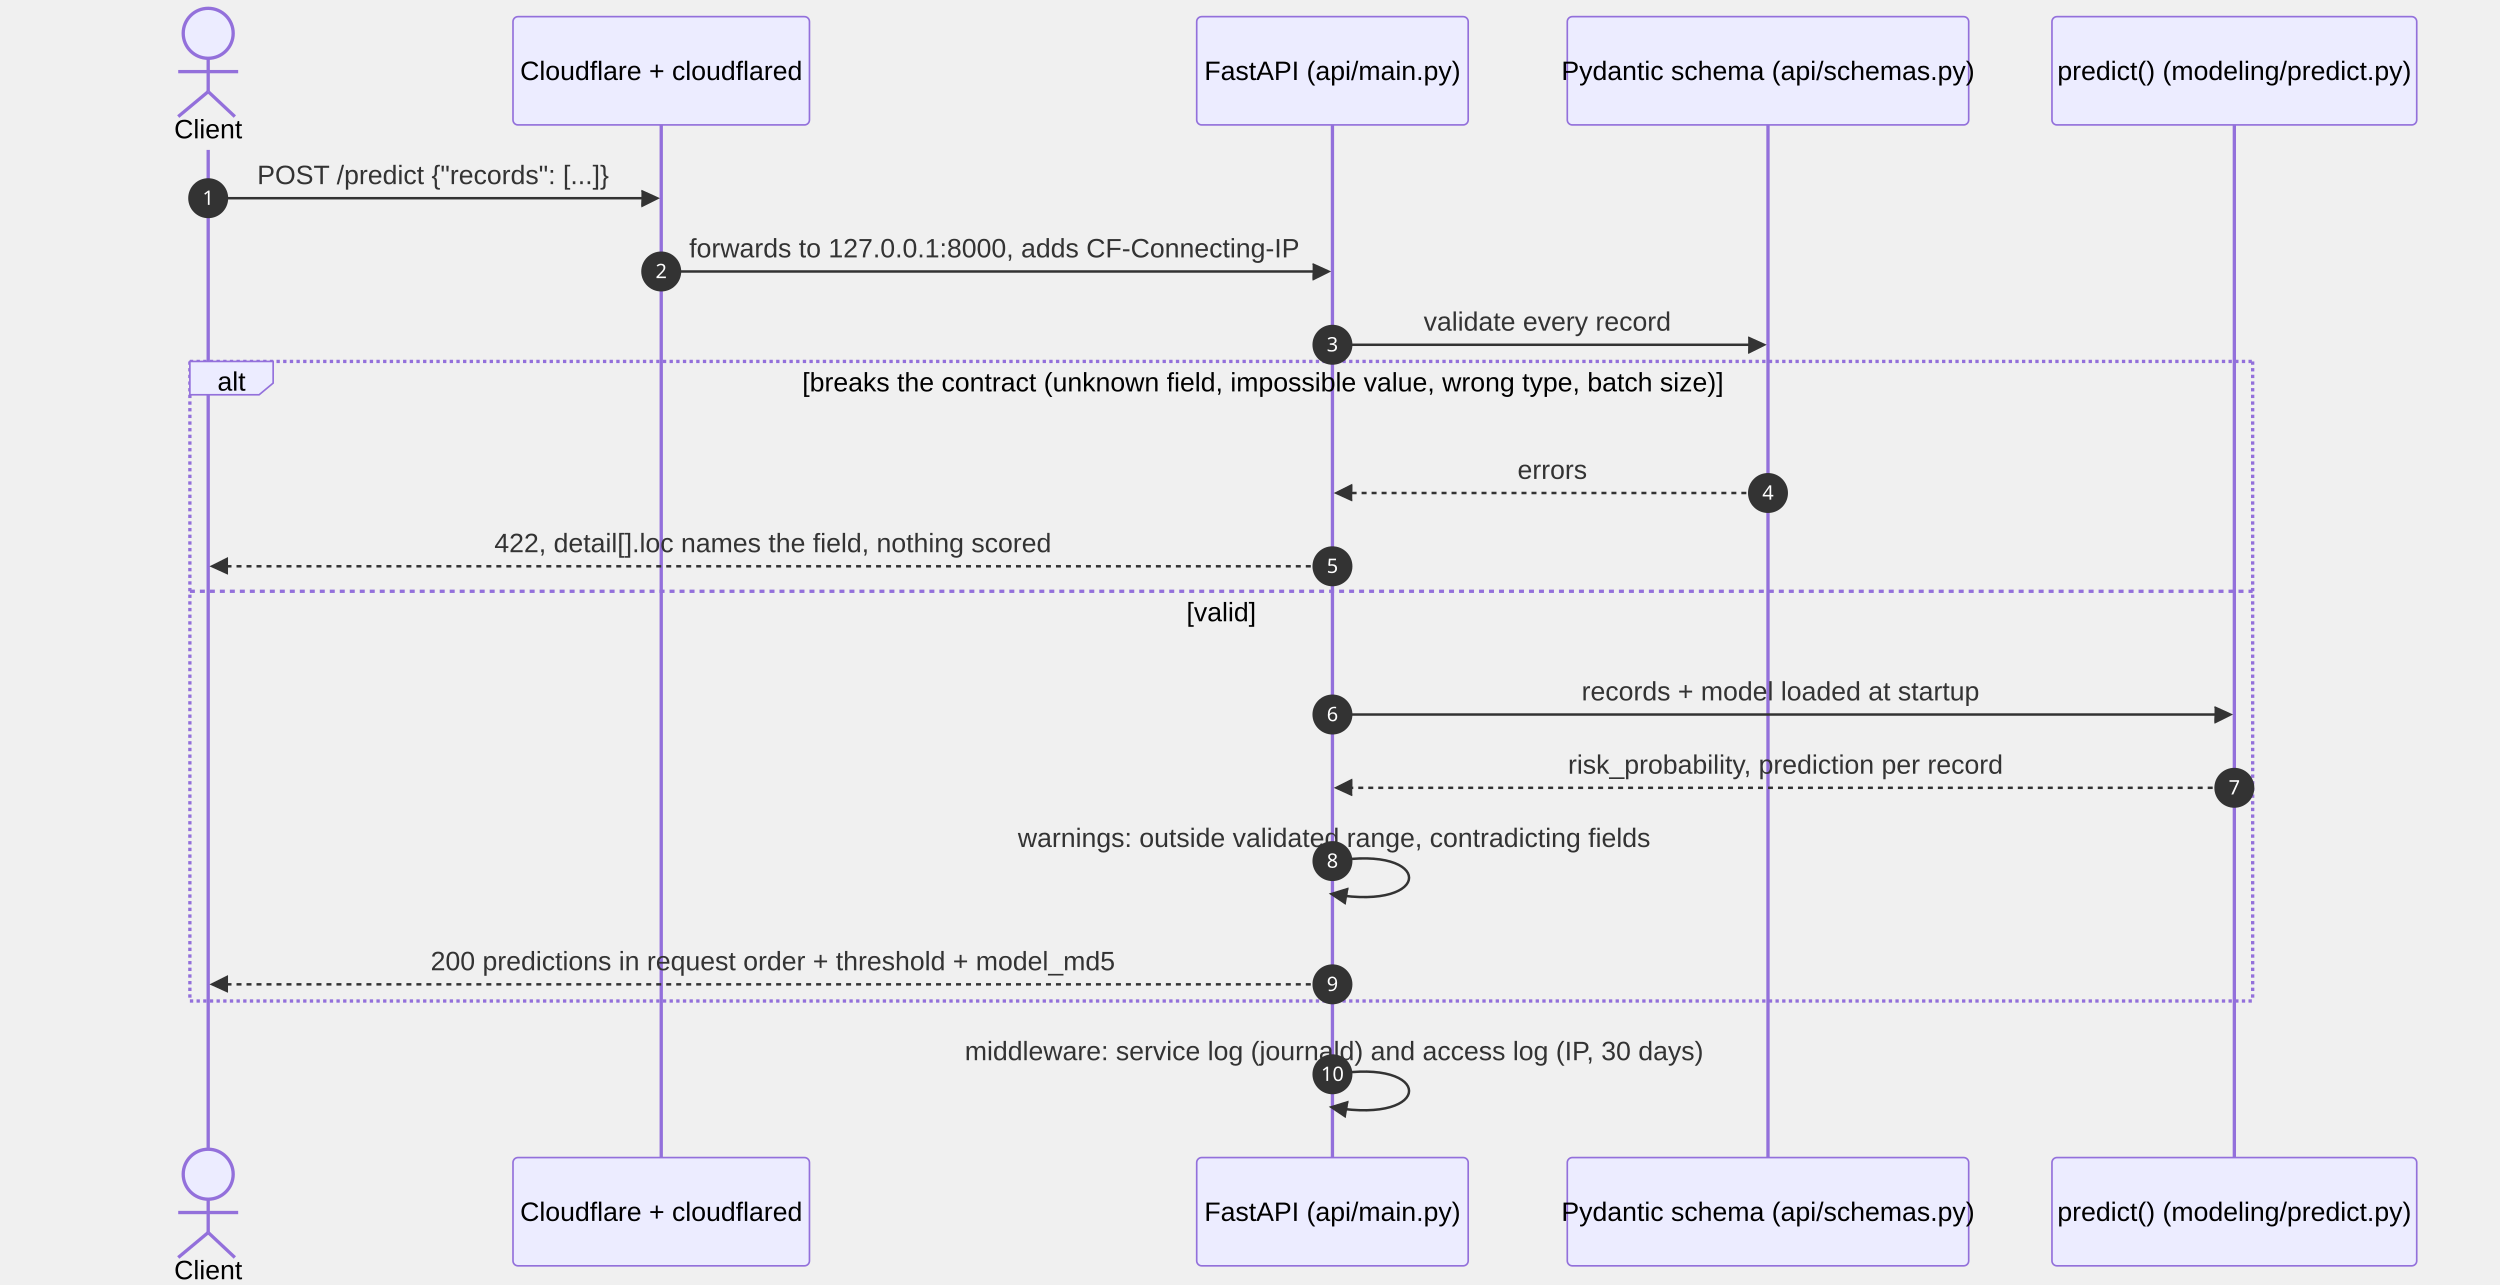
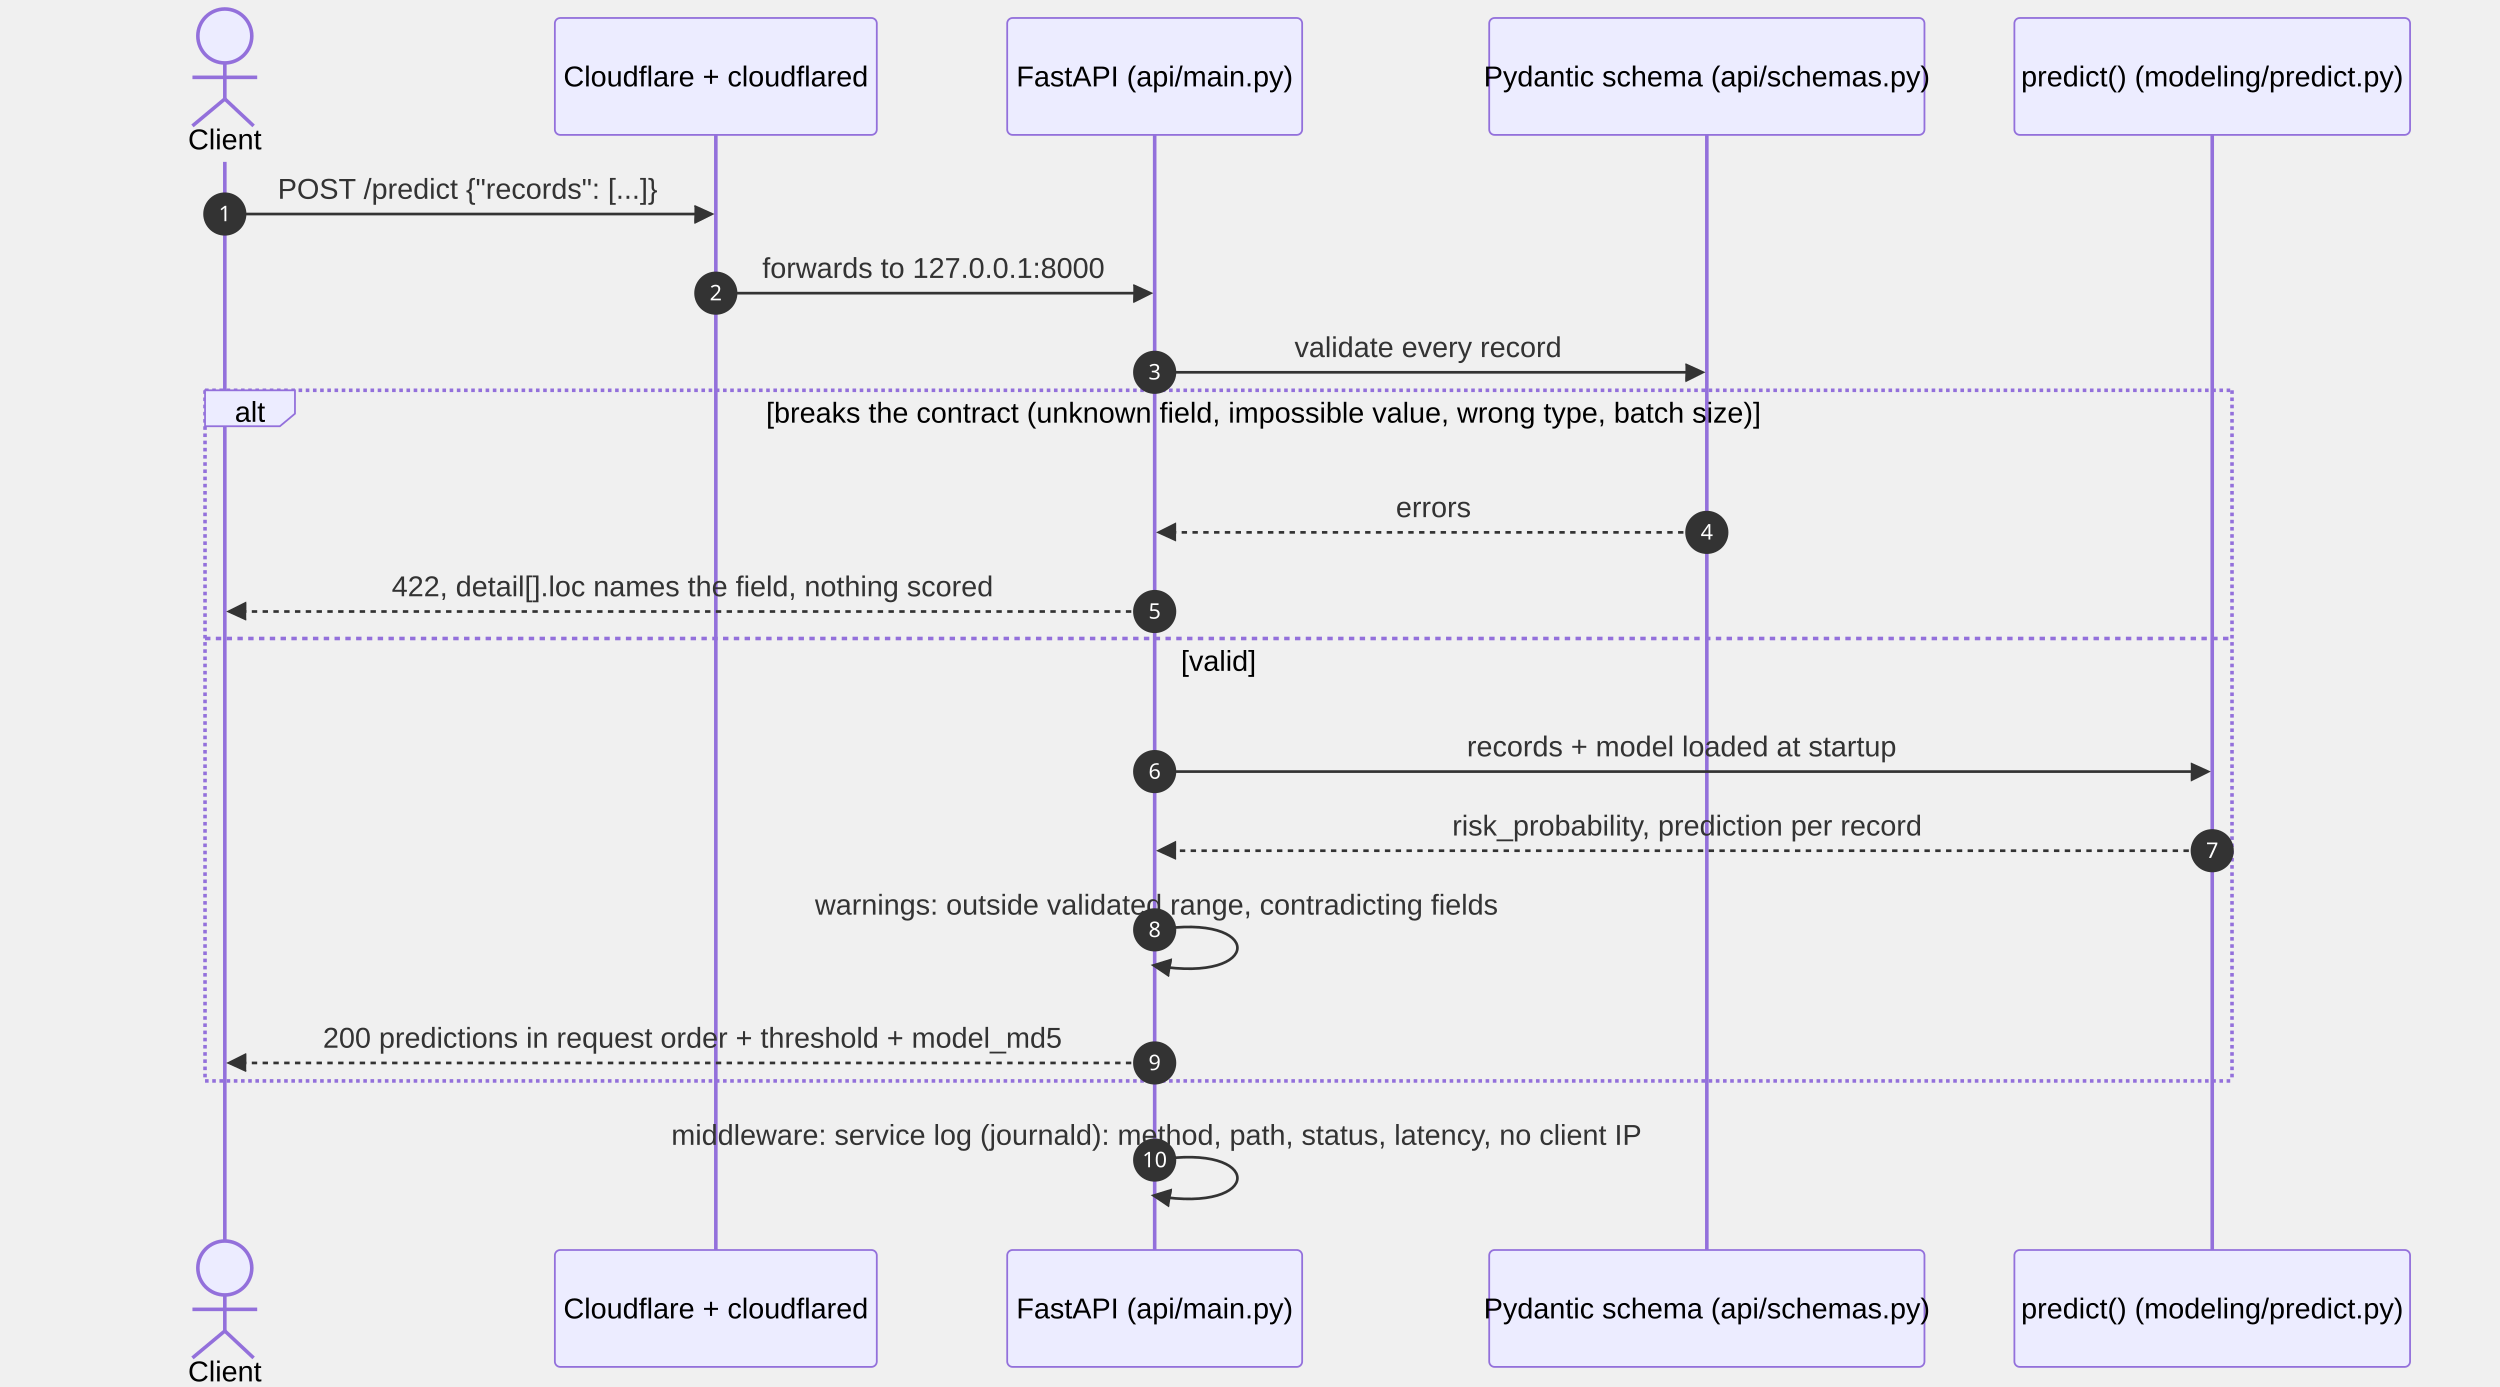
- <svg xmlns="http://www.w3.org/2000/svg" id="my-svg" width="100%" style="max-width: 1501px; background-color: white;" viewBox="-50 -10 1501 771" role="graphics-document document" aria-roledescription="sequence">
+ <svg xmlns="http://www.w3.org/2000/svg" id="my-svg" width="100%" style="max-width: 1390px; background-color: white;" viewBox="-50 -10 1390 771" role="graphics-document document" aria-roledescription="sequence">
  <g>
-     <rect x="1182" y="685" fill="#eaeaea" stroke="#666" width="219" height="65" name="P" rx="3" ry="3" class="actor actor-bottom" />
-     <text x="1291.5" y="717.5" dominant-baseline="central" alignment-baseline="central" class="actor actor-box" style="text-anchor: middle; font-size: 16px; font-weight: 400;">
-       <tspan x="1291.5" dy="0">predict() (modeling/predict.py)</tspan>
+     <rect x="1070" y="685" fill="#eaeaea" stroke="#666" width="220" height="65" name="P" rx="3" ry="3" class="actor actor-bottom" />
+     <text x="1180" y="717.5" dominant-baseline="central" alignment-baseline="central" class="actor actor-box" style="text-anchor: middle; font-size: 16px; font-weight: 400;">
+       <tspan x="1180" dy="0">predict() (modeling/predict.py)</tspan>
    </text>
  </g>
  <g>
-     <rect x="891" y="685" fill="#eaeaea" stroke="#666" width="241" height="65" name="S" rx="3" ry="3" class="actor actor-bottom" />
-     <text x="1011.5" y="717.5" dominant-baseline="central" alignment-baseline="central" class="actor actor-box" style="text-anchor: middle; font-size: 16px; font-weight: 400;">
-       <tspan x="1011.5" dy="0">Pydantic schema (api/schemas.py)</tspan>
+     <rect x="778" y="685" fill="#eaeaea" stroke="#666" width="242" height="65" name="S" rx="3" ry="3" class="actor actor-bottom" />
+     <text x="899" y="717.5" dominant-baseline="central" alignment-baseline="central" class="actor actor-box" style="text-anchor: middle; font-size: 16px; font-weight: 400;">
+       <tspan x="899" dy="0">Pydantic schema (api/schemas.py)</tspan>
    </text>
  </g>
  <g>
-     <rect x="668.5" y="685" fill="#eaeaea" stroke="#666" width="163" height="65" name="A" rx="3" ry="3" class="actor actor-bottom" />
-     <text x="750" y="717.5" dominant-baseline="central" alignment-baseline="central" class="actor actor-box" style="text-anchor: middle; font-size: 16px; font-weight: 400;">
-       <tspan x="750" dy="0">FastAPI (api/main.py)</tspan>
+     <rect x="510" y="685" fill="#eaeaea" stroke="#666" width="164" height="65" name="A" rx="3" ry="3" class="actor actor-bottom" />
+     <text x="592" y="717.5" dominant-baseline="central" alignment-baseline="central" class="actor actor-box" style="text-anchor: middle; font-size: 16px; font-weight: 400;">
+       <tspan x="592" dy="0">FastAPI (api/main.py)</tspan>
    </text>
  </g>
  <g>
-     <rect x="258" y="685" fill="#eaeaea" stroke="#666" width="178" height="65" name="CF" rx="3" ry="3" class="actor actor-bottom" />
-     <text x="347" y="717.5" dominant-baseline="central" alignment-baseline="central" class="actor actor-box" style="text-anchor: middle; font-size: 16px; font-weight: 400;">
-       <tspan x="347" dy="0">Cloudflare + cloudflared</tspan>
+     <rect x="258.5" y="685" fill="#eaeaea" stroke="#666" width="179" height="65" name="CF" rx="3" ry="3" class="actor actor-bottom" />
+     <text x="348" y="717.5" dominant-baseline="central" alignment-baseline="central" class="actor actor-box" style="text-anchor: middle; font-size: 16px; font-weight: 400;">
+       <tspan x="348" dy="0">Cloudflare + cloudflared</tspan>
    </text>
  </g>
  <g />
  <g>
-     <line id="actor4" x1="1291.5" y1="65" x2="1291.5" y2="685" class="actor-line 200" stroke-width="0.5px" stroke="#999" name="P" data-et="life-line" data-id="P" />
+     <line id="actor4" x1="1180" y1="65" x2="1180" y2="685" class="actor-line 200" stroke-width="0.5px" stroke="#999" name="P" data-et="life-line" data-id="P" />
    <g id="root-4" data-et="participant" data-type="participant" data-id="P">
-       <rect x="1182" y="0" fill="#eaeaea" stroke="#666" width="219" height="65" name="P" rx="3" ry="3" class="actor actor-top" />
-       <text x="1291.5" y="32.5" dominant-baseline="central" alignment-baseline="central" class="actor actor-box" style="text-anchor: middle; font-size: 16px; font-weight: 400;">
-         <tspan x="1291.5" dy="0">predict() (modeling/predict.py)</tspan>
+       <rect x="1070" y="0" fill="#eaeaea" stroke="#666" width="220" height="65" name="P" rx="3" ry="3" class="actor actor-top" />
+       <text x="1180" y="32.5" dominant-baseline="central" alignment-baseline="central" class="actor actor-box" style="text-anchor: middle; font-size: 16px; font-weight: 400;">
+         <tspan x="1180" dy="0">predict() (modeling/predict.py)</tspan>
      </text>
    </g>
  </g>
  <g>
-     <line id="actor3" x1="1011.5" y1="65" x2="1011.5" y2="685" class="actor-line 200" stroke-width="0.5px" stroke="#999" name="S" data-et="life-line" data-id="S" />
+     <line id="actor3" x1="899" y1="65" x2="899" y2="685" class="actor-line 200" stroke-width="0.5px" stroke="#999" name="S" data-et="life-line" data-id="S" />
    <g id="root-3" data-et="participant" data-type="participant" data-id="S">
-       <rect x="891" y="0" fill="#eaeaea" stroke="#666" width="241" height="65" name="S" rx="3" ry="3" class="actor actor-top" />
-       <text x="1011.5" y="32.5" dominant-baseline="central" alignment-baseline="central" class="actor actor-box" style="text-anchor: middle; font-size: 16px; font-weight: 400;">
-         <tspan x="1011.5" dy="0">Pydantic schema (api/schemas.py)</tspan>
+       <rect x="778" y="0" fill="#eaeaea" stroke="#666" width="242" height="65" name="S" rx="3" ry="3" class="actor actor-top" />
+       <text x="899" y="32.5" dominant-baseline="central" alignment-baseline="central" class="actor actor-box" style="text-anchor: middle; font-size: 16px; font-weight: 400;">
+         <tspan x="899" dy="0">Pydantic schema (api/schemas.py)</tspan>
      </text>
    </g>
  </g>
  <g>
-     <line id="actor2" x1="750" y1="65" x2="750" y2="685" class="actor-line 200" stroke-width="0.5px" stroke="#999" name="A" data-et="life-line" data-id="A" />
+     <line id="actor2" x1="592" y1="65" x2="592" y2="685" class="actor-line 200" stroke-width="0.5px" stroke="#999" name="A" data-et="life-line" data-id="A" />
    <g id="root-2" data-et="participant" data-type="participant" data-id="A">
-       <rect x="668.5" y="0" fill="#eaeaea" stroke="#666" width="163" height="65" name="A" rx="3" ry="3" class="actor actor-top" />
-       <text x="750" y="32.5" dominant-baseline="central" alignment-baseline="central" class="actor actor-box" style="text-anchor: middle; font-size: 16px; font-weight: 400;">
-         <tspan x="750" dy="0">FastAPI (api/main.py)</tspan>
+       <rect x="510" y="0" fill="#eaeaea" stroke="#666" width="164" height="65" name="A" rx="3" ry="3" class="actor actor-top" />
+       <text x="592" y="32.5" dominant-baseline="central" alignment-baseline="central" class="actor actor-box" style="text-anchor: middle; font-size: 16px; font-weight: 400;">
+         <tspan x="592" dy="0">FastAPI (api/main.py)</tspan>
      </text>
    </g>
  </g>
  <g>
-     <line id="actor1" x1="347" y1="65" x2="347" y2="685" class="actor-line 200" stroke-width="0.5px" stroke="#999" name="CF" data-et="life-line" data-id="CF" />
+     <line id="actor1" x1="348" y1="65" x2="348" y2="685" class="actor-line 200" stroke-width="0.5px" stroke="#999" name="CF" data-et="life-line" data-id="CF" />
    <g id="root-1" data-et="participant" data-type="participant" data-id="CF">
-       <rect x="258" y="0" fill="#eaeaea" stroke="#666" width="178" height="65" name="CF" rx="3" ry="3" class="actor actor-top" />
-       <text x="347" y="32.5" dominant-baseline="central" alignment-baseline="central" class="actor actor-box" style="text-anchor: middle; font-size: 16px; font-weight: 400;">
-         <tspan x="347" dy="0">Cloudflare + cloudflared</tspan>
+       <rect x="258.5" y="0" fill="#eaeaea" stroke="#666" width="179" height="65" name="CF" rx="3" ry="3" class="actor actor-top" />
+       <text x="348" y="32.5" dominant-baseline="central" alignment-baseline="central" class="actor actor-box" style="text-anchor: middle; font-size: 16px; font-weight: 400;">
+         <tspan x="348" dy="0">Cloudflare + cloudflared</tspan>
      </text>
    </g>
  </g>
  <g>
    <line id="actor0" x1="75" y1="80" x2="75" y2="685" class="actor-line 200" stroke-width="0.5px" stroke="#999" name="C" data-et="life-line" data-id="C" />
  </g>
  <style>#my-svg{font-family:"trebuchet ms",verdana,arial,sans-serif;font-size:16px;fill:#333;}@keyframes edge-animation-frame{from{stroke-dashoffset:0;}}@keyframes dash{to{stroke-dashoffset:0;}}#my-svg .edge-animation-slow{stroke-dasharray:9,5!important;stroke-dashoffset:900;animation:dash 50s linear infinite;stroke-linecap:round;}#my-svg .edge-animation-fast{stroke-dasharray:9,5!important;stroke-dashoffset:900;animation:dash 20s linear infinite;stroke-linecap:round;}#my-svg .error-icon{fill:#552222;}#my-svg .error-text{fill:#552222;stroke:#552222;}#my-svg .edge-thickness-normal{stroke-width:1px;}#my-svg .edge-thickness-thick{stroke-width:3.5px;}#my-svg .edge-pattern-solid{stroke-dasharray:0;}#my-svg .edge-thickness-invisible{stroke-width:0;fill:none;}#my-svg .edge-pattern-dashed{stroke-dasharray:3;}#my-svg .edge-pattern-dotted{stroke-dasharray:2;}#my-svg .marker{fill:#333333;stroke:#333333;}#my-svg .marker.cross{stroke:#333333;}#my-svg svg{font-family:"trebuchet ms",verdana,arial,sans-serif;font-size:16px;}#my-svg p{margin:0;}#my-svg .actor{stroke:#9370DB;fill:#ECECFF;stroke-width:1;}#my-svg rect.actor.outer-path[data-look="neo"]{filter:drop-shadow(1px 2px 2px rgba(185, 185, 185, 1));}#my-svg rect.note[data-look="neo"]{stroke:#aaaa33;fill:#fff5ad;filter:drop-shadow(1px 2px 2px rgba(185, 185, 185, 1));}#my-svg text.actor&gt;tspan{fill:black;stroke:none;}#my-svg .actor-line{stroke:#9370DB;}#my-svg .innerArc{stroke-width:1.5;stroke-dasharray:none;}#my-svg .messageLine0{stroke-width:1.5;stroke-dasharray:none;stroke:#333;}#my-svg .messageLine1{stroke-width:1.5;stroke-dasharray:2,2;stroke:#333;}#my-svg [id$="-arrowhead"] path{fill:#333;stroke:#333;}#my-svg .sequenceNumber{fill:white;}#my-svg [id$="-sequencenumber"]{fill:#333;}#my-svg [id$="-crosshead"] path{fill:#333;stroke:#333;}#my-svg .messageText{fill:#333;stroke:none;}#my-svg .labelBox{stroke:#9370DB;fill:#ECECFF;filter:none;}#my-svg .labelText,#my-svg .labelText&gt;tspan{fill:black;stroke:none;}#my-svg .loopText,#my-svg .loopText&gt;tspan{fill:black;stroke:none;}#my-svg .sectionTitle,#my-svg .sectionTitle&gt;tspan{fill:black;stroke:none;}#my-svg .loopLine{stroke-width:2px;stroke-dasharray:2,2;stroke:#9370DB;fill:#9370DB;}#my-svg .note{stroke:#aaaa33;fill:#fff5ad;}#my-svg .noteText,#my-svg .noteText&gt;tspan{fill:black;stroke:none;font-weight:normal;}#my-svg .activation0{fill:#f4f4f4;stroke:#666;}#my-svg .activation1{fill:#f4f4f4;stroke:#666;}#my-svg .activation2{fill:#f4f4f4;stroke:#666;}#my-svg .actorPopupMenu{position:absolute;}#my-svg .actorPopupMenuPanel{position:absolute;fill:#ECECFF;box-shadow:0px 8px 16px 0px rgba(0,0,0,0.2);filter:drop-shadow(3px 5px 2px rgb(0 0 0 / 0.4));}#my-svg .actor-man circle,#my-svg line{fill:#ECECFF;stroke-width:2px;}#my-svg g rect.rect{filter:drop-shadow(1px 2px 2px rgba(185, 185, 185, 1));stroke:#9370DB;}#my-svg .node .neo-node{stroke:#9370DB;}#my-svg [data-look="neo"].node rect,#my-svg [data-look="neo"].cluster rect,#my-svg [data-look="neo"].node polygon{stroke:#9370DB;filter:drop-shadow(1px 2px 2px rgba(185, 185, 185, 1));}#my-svg [data-look="neo"].swimlane.cluster rect{filter:none;}#my-svg [data-look="neo"].node path{stroke:#9370DB;stroke-width:1px;}#my-svg [data-look="neo"].node .outer-path{filter:drop-shadow(1px 2px 2px rgba(185, 185, 185, 1));}#my-svg [data-look="neo"].node .neo-line path{stroke:#9370DB;filter:none;}#my-svg [data-look="neo"].node circle{stroke:#9370DB;filter:drop-shadow(1px 2px 2px rgba(185, 185, 185, 1));}#my-svg [data-look="neo"].node circle .state-start{fill:#000000;}#my-svg [data-look="neo"].icon-shape .icon{fill:#9370DB;filter:drop-shadow(1px 2px 2px rgba(185, 185, 185, 1));}#my-svg [data-look="neo"].icon-shape .icon-neo path{stroke:#9370DB;filter:drop-shadow(1px 2px 2px rgba(185, 185, 185, 1));}#my-svg :root{--mermaid-font-family:"trebuchet ms",verdana,arial,sans-serif;}</style>
  <g />
  <defs>
    <symbol id="my-svg-computer" width="24" height="24">
      <path transform="scale(.5)" d="M2 2v13h20v-13h-20zm18 11h-16v-9h16v9zm-10.228 6l.466-1h3.524l.467 1h-4.457zm14.228 3h-24l2-6h2.104l-1.33 4h18.45l-1.297-4h2.073l2 6zm-5-10h-14v-7h14v7z" />
    </symbol>
  </defs>
  <defs>
    <symbol id="my-svg-database" fill-rule="evenodd" clip-rule="evenodd">
      <path transform="scale(.5)" d="M12.258.001l.256.004.255.005.253.008.251.01.249.012.247.015.246.016.242.019.241.02.239.023.236.024.233.027.231.028.229.031.225.032.223.034.22.036.217.038.214.04.211.041.208.043.205.045.201.046.198.048.194.05.191.051.187.053.183.054.18.056.175.057.172.059.168.06.163.061.16.063.155.064.15.066.074.033.073.033.071.034.07.034.069.035.068.035.067.035.066.035.064.036.064.036.062.036.06.036.06.037.058.037.058.037.055.038.055.038.053.038.052.038.051.039.05.039.048.039.047.039.045.04.044.04.043.04.041.04.04.041.039.041.037.041.036.041.034.041.033.042.032.042.03.042.029.042.027.042.026.043.024.043.023.043.021.043.02.043.018.044.017.043.015.044.013.044.012.044.011.045.009.044.007.045.006.045.004.045.002.045.001.045v17l-.001.045-.002.045-.004.045-.006.045-.007.045-.009.044-.011.045-.012.044-.013.044-.015.044-.017.043-.018.044-.02.043-.021.043-.023.043-.024.043-.026.043-.027.042-.029.042-.03.042-.032.042-.033.042-.034.041-.036.041-.037.041-.039.041-.04.041-.041.04-.043.04-.044.04-.045.04-.047.039-.048.039-.05.039-.051.039-.052.038-.053.038-.055.038-.055.038-.058.037-.058.037-.06.037-.06.036-.062.036-.064.036-.064.036-.066.035-.067.035-.068.035-.069.035-.07.034-.071.034-.073.033-.074.033-.15.066-.155.064-.16.063-.163.061-.168.06-.172.059-.175.057-.18.056-.183.054-.187.053-.191.051-.194.05-.198.048-.201.046-.205.045-.208.043-.211.041-.214.04-.217.038-.22.036-.223.034-.225.032-.229.031-.231.028-.233.027-.236.024-.239.023-.241.02-.242.019-.246.016-.247.015-.249.012-.251.01-.253.008-.255.005-.256.004-.258.001-.258-.001-.256-.004-.255-.005-.253-.008-.251-.01-.249-.012-.247-.015-.245-.016-.243-.019-.241-.02-.238-.023-.236-.024-.234-.027-.231-.028-.228-.031-.226-.032-.223-.034-.22-.036-.217-.038-.214-.04-.211-.041-.208-.043-.204-.045-.201-.046-.198-.048-.195-.05-.19-.051-.187-.053-.184-.054-.179-.056-.176-.057-.172-.059-.167-.06-.164-.061-.159-.063-.155-.064-.151-.066-.074-.033-.072-.033-.072-.034-.07-.034-.069-.035-.068-.035-.067-.035-.066-.035-.064-.036-.063-.036-.062-.036-.061-.036-.06-.037-.058-.037-.057-.037-.056-.038-.055-.038-.053-.038-.052-.038-.051-.039-.049-.039-.049-.039-.046-.039-.046-.04-.044-.04-.043-.04-.041-.04-.04-.041-.039-.041-.037-.041-.036-.041-.034-.041-.033-.042-.032-.042-.03-.042-.029-.042-.027-.042-.026-.043-.024-.043-.023-.043-.021-.043-.02-.043-.018-.044-.017-.043-.015-.044-.013-.044-.012-.044-.011-.045-.009-.044-.007-.045-.006-.045-.004-.045-.002-.045-.001-.045v-17l.001-.045.002-.045.004-.045.006-.045.007-.045.009-.044.011-.045.012-.044.013-.044.015-.044.017-.043.018-.044.02-.043.021-.043.023-.043.024-.043.026-.043.027-.042.029-.042.03-.042.032-.042.033-.042.034-.041.036-.041.037-.041.039-.041.04-.041.041-.04.043-.04.044-.04.046-.04.046-.039.049-.039.049-.039.051-.039.052-.038.053-.038.055-.038.056-.038.057-.037.058-.037.06-.037.061-.036.062-.036.063-.036.064-.036.066-.035.067-.035.068-.035.069-.035.07-.034.072-.034.072-.033.074-.033.151-.066.155-.064.159-.063.164-.061.167-.06.172-.059.176-.057.179-.056.184-.054.187-.053.19-.051.195-.05.198-.048.201-.046.204-.045.208-.043.211-.041.214-.04.217-.038.22-.036.223-.034.226-.032.228-.031.231-.028.234-.027.236-.024.238-.023.241-.02.243-.019.245-.016.247-.015.249-.012.251-.01.253-.008.255-.005.256-.004.258-.001.258.001zm-9.258 20.499v.01l.001.021.003.021.004.022.005.021.006.022.007.022.009.023.01.022.011.023.012.023.013.023.015.023.016.024.017.023.018.024.019.024.021.024.022.025.023.024.024.025.052.049.056.05.061.051.066.051.07.051.075.051.079.052.084.052.088.052.092.052.097.052.102.051.105.052.11.052.114.051.119.051.123.051.127.05.131.05.135.05.139.048.144.049.147.047.152.047.155.047.16.045.163.045.167.043.171.043.176.041.178.041.183.039.187.039.19.037.194.035.197.035.202.033.204.031.209.03.212.029.216.027.219.025.222.024.226.021.23.02.233.018.236.016.24.015.243.012.246.01.249.008.253.005.256.004.259.001.26-.001.257-.004.254-.005.25-.008.247-.011.244-.012.241-.014.237-.016.233-.018.231-.021.226-.021.224-.024.22-.026.216-.027.212-.028.21-.031.205-.031.202-.034.198-.034.194-.036.191-.037.187-.039.183-.04.179-.04.175-.042.172-.043.168-.044.163-.045.16-.046.155-.046.152-.047.148-.048.143-.049.139-.049.136-.05.131-.05.126-.05.123-.051.118-.052.114-.051.11-.052.106-.052.101-.052.096-.052.092-.052.088-.053.083-.051.079-.052.074-.052.07-.051.065-.051.06-.051.056-.05.051-.05.023-.024.023-.025.021-.024.02-.024.019-.024.018-.024.017-.024.015-.023.014-.024.013-.023.012-.023.01-.023.01-.022.008-.022.006-.022.006-.022.004-.022.004-.021.001-.021.001-.021v-4.127l-.077.055-.08.053-.083.054-.085.053-.087.052-.09.052-.093.051-.095.05-.097.05-.1.049-.102.049-.105.048-.106.047-.109.047-.111.046-.114.045-.115.045-.118.044-.12.043-.122.042-.124.042-.126.041-.128.04-.13.04-.132.038-.134.038-.135.037-.138.037-.139.035-.142.035-.143.034-.144.033-.147.032-.148.031-.15.03-.151.03-.153.029-.154.027-.156.027-.158.026-.159.025-.161.024-.162.023-.163.022-.165.021-.166.02-.167.019-.169.018-.169.017-.171.016-.173.015-.173.014-.175.013-.175.012-.177.011-.178.01-.179.008-.179.008-.181.006-.182.005-.182.004-.184.003-.184.002h-.37l-.184-.002-.184-.003-.182-.004-.182-.005-.181-.006-.179-.008-.179-.008-.178-.01-.176-.011-.176-.012-.175-.013-.173-.014-.172-.015-.171-.016-.17-.017-.169-.018-.167-.019-.166-.02-.165-.021-.163-.022-.162-.023-.161-.024-.159-.025-.157-.026-.156-.027-.155-.027-.153-.029-.151-.03-.15-.03-.148-.031-.146-.032-.145-.033-.143-.034-.141-.035-.14-.035-.137-.037-.136-.037-.134-.038-.132-.038-.13-.04-.128-.04-.126-.041-.124-.042-.122-.042-.12-.044-.117-.043-.116-.045-.113-.045-.112-.046-.109-.047-.106-.047-.105-.048-.102-.049-.1-.049-.097-.05-.095-.05-.093-.052-.09-.051-.087-.052-.085-.053-.083-.054-.08-.054-.077-.054v4.127zm0-5.654v.011l.001.021.003.021.004.021.005.022.006.022.007.022.009.022.01.022.011.023.012.023.013.023.015.024.016.023.017.024.018.024.019.024.021.024.022.024.023.025.024.024.052.05.056.05.061.05.066.051.07.051.075.052.079.051.084.052.088.052.092.052.097.052.102.052.105.052.11.051.114.051.119.052.123.05.127.051.131.05.135.049.139.049.144.048.147.048.152.047.155.046.16.045.163.045.167.044.171.042.176.042.178.04.183.04.187.038.19.037.194.036.197.034.202.033.204.032.209.03.212.028.216.027.219.025.222.024.226.022.23.02.233.018.236.016.24.014.243.012.246.01.249.008.253.006.256.003.259.001.26-.001.257-.003.254-.006.25-.008.247-.01.244-.012.241-.015.237-.016.233-.018.231-.02.226-.022.224-.024.22-.025.216-.027.212-.029.21-.03.205-.032.202-.033.198-.035.194-.036.191-.037.187-.039.183-.039.179-.041.175-.042.172-.043.168-.044.163-.045.16-.045.155-.047.152-.047.148-.048.143-.048.139-.05.136-.049.131-.05.126-.051.123-.051.118-.051.114-.052.11-.052.106-.052.101-.052.096-.052.092-.052.088-.052.083-.052.079-.052.074-.051.07-.052.065-.051.06-.05.056-.051.051-.049.023-.025.023-.024.021-.025.02-.024.019-.024.018-.024.017-.024.015-.023.014-.023.013-.024.012-.022.01-.023.01-.023.008-.022.006-.022.006-.022.004-.021.004-.022.001-.021.001-.021v-4.139l-.077.054-.08.054-.083.054-.085.052-.087.053-.09.051-.093.051-.095.051-.097.05-.1.049-.102.049-.105.048-.106.047-.109.047-.111.046-.114.045-.115.044-.118.044-.12.044-.122.042-.124.042-.126.041-.128.04-.13.039-.132.039-.134.038-.135.037-.138.036-.139.036-.142.035-.143.033-.144.033-.147.033-.148.031-.15.03-.151.03-.153.028-.154.028-.156.027-.158.026-.159.025-.161.024-.162.023-.163.022-.165.021-.166.02-.167.019-.169.018-.169.017-.171.016-.173.015-.173.014-.175.013-.175.012-.177.011-.178.009-.179.009-.179.007-.181.007-.182.005-.182.004-.184.003-.184.002h-.37l-.184-.002-.184-.003-.182-.004-.182-.005-.181-.007-.179-.007-.179-.009-.178-.009-.176-.011-.176-.012-.175-.013-.173-.014-.172-.015-.171-.016-.17-.017-.169-.018-.167-.019-.166-.02-.165-.021-.163-.022-.162-.023-.161-.024-.159-.025-.157-.026-.156-.027-.155-.028-.153-.028-.151-.03-.15-.03-.148-.031-.146-.033-.145-.033-.143-.033-.141-.035-.14-.036-.137-.036-.136-.037-.134-.038-.132-.039-.13-.039-.128-.04-.126-.041-.124-.042-.122-.043-.12-.043-.117-.044-.116-.044-.113-.046-.112-.046-.109-.046-.106-.047-.105-.048-.102-.049-.1-.049-.097-.05-.095-.051-.093-.051-.09-.051-.087-.053-.085-.052-.083-.054-.08-.054-.077-.054v4.139zm0-5.666v.011l.001.02.003.022.004.021.005.022.006.021.007.022.009.023.01.022.011.023.012.023.013.023.015.023.016.024.017.024.018.023.019.024.021.025.022.024.023.024.024.025.052.05.056.05.061.05.066.051.07.051.075.052.079.051.084.052.088.052.092.052.097.052.102.052.105.051.11.052.114.051.119.051.123.051.127.05.131.05.135.05.139.049.144.048.147.048.152.047.155.046.16.045.163.045.167.043.171.043.176.042.178.04.183.04.187.038.19.037.194.036.197.034.202.033.204.032.209.03.212.028.216.027.219.025.222.024.226.021.23.02.233.018.236.017.24.014.243.012.246.01.249.008.253.006.256.003.259.001.26-.001.257-.003.254-.006.25-.008.247-.01.244-.013.241-.014.237-.016.233-.018.231-.02.226-.022.224-.024.22-.025.216-.027.212-.029.21-.03.205-.032.202-.033.198-.035.194-.036.191-.037.187-.039.183-.039.179-.041.175-.042.172-.043.168-.044.163-.045.16-.045.155-.047.152-.047.148-.048.143-.049.139-.049.136-.049.131-.051.126-.05.123-.051.118-.052.114-.051.11-.052.106-.052.101-.052.096-.052.092-.052.088-.052.083-.052.079-.052.074-.052.07-.051.065-.051.06-.051.056-.05.051-.049.023-.025.023-.025.021-.024.02-.024.019-.024.018-.024.017-.024.015-.023.014-.024.013-.023.012-.023.01-.022.01-.023.008-.022.006-.022.006-.022.004-.022.004-.021.001-.021.001-.021v-4.153l-.077.054-.08.054-.083.053-.085.053-.087.053-.09.051-.093.051-.095.051-.097.05-.1.049-.102.048-.105.048-.106.048-.109.046-.111.046-.114.046-.115.044-.118.044-.12.043-.122.043-.124.042-.126.041-.128.04-.13.039-.132.039-.134.038-.135.037-.138.036-.139.036-.142.034-.143.034-.144.033-.147.032-.148.032-.15.03-.151.03-.153.028-.154.028-.156.027-.158.026-.159.024-.161.024-.162.023-.163.023-.165.021-.166.02-.167.019-.169.018-.169.017-.171.016-.173.015-.173.014-.175.013-.175.012-.177.01-.178.01-.179.009-.179.007-.181.006-.182.006-.182.004-.184.003-.184.001-.185.001-.185-.001-.184-.001-.184-.003-.182-.004-.182-.006-.181-.006-.179-.007-.179-.009-.178-.01-.176-.01-.176-.012-.175-.013-.173-.014-.172-.015-.171-.016-.17-.017-.169-.018-.167-.019-.166-.02-.165-.021-.163-.023-.162-.023-.161-.024-.159-.024-.157-.026-.156-.027-.155-.028-.153-.028-.151-.03-.15-.03-.148-.032-.146-.032-.145-.033-.143-.034-.141-.034-.14-.036-.137-.036-.136-.037-.134-.038-.132-.039-.13-.039-.128-.041-.126-.041-.124-.041-.122-.043-.12-.043-.117-.044-.116-.044-.113-.046-.112-.046-.109-.046-.106-.048-.105-.048-.102-.048-.1-.05-.097-.049-.095-.051-.093-.051-.09-.052-.087-.052-.085-.053-.083-.053-.08-.054-.077-.054v4.153zm8.74-8.179l-.257.004-.254.005-.25.008-.247.011-.244.012-.241.014-.237.016-.233.018-.231.021-.226.022-.224.023-.22.026-.216.027-.212.028-.21.031-.205.032-.202.033-.198.034-.194.036-.191.038-.187.038-.183.04-.179.041-.175.042-.172.043-.168.043-.163.045-.16.046-.155.046-.152.048-.148.048-.143.048-.139.049-.136.05-.131.05-.126.051-.123.051-.118.051-.114.052-.11.052-.106.052-.101.052-.096.052-.092.052-.088.052-.083.052-.079.052-.074.051-.07.052-.065.051-.06.05-.056.05-.051.05-.023.025-.023.024-.021.024-.02.025-.019.024-.018.024-.017.023-.015.024-.014.023-.013.023-.012.023-.01.023-.01.022-.008.022-.006.023-.006.021-.004.022-.004.021-.001.021-.001.021.001.021.001.021.004.021.004.022.006.021.006.023.008.022.01.022.01.023.012.023.013.023.014.023.015.024.017.023.018.024.019.024.02.025.021.024.023.024.023.025.051.05.056.05.06.05.065.051.07.052.074.051.079.052.083.052.088.052.092.052.096.052.101.052.106.052.11.052.114.052.118.051.123.051.126.051.131.05.136.05.139.049.143.048.148.048.152.048.155.046.16.046.163.045.168.043.172.043.175.042.179.041.183.04.187.038.191.038.194.036.198.034.202.033.205.032.21.031.212.028.216.027.22.026.224.023.226.022.231.021.233.018.237.016.241.014.244.012.247.011.25.008.254.005.257.004.26.001.26-.001.257-.004.254-.005.25-.008.247-.011.244-.012.241-.014.237-.016.233-.018.231-.021.226-.022.224-.023.22-.026.216-.027.212-.028.21-.031.205-.032.202-.033.198-.034.194-.036.191-.038.187-.038.183-.04.179-.041.175-.042.172-.043.168-.043.163-.045.16-.046.155-.046.152-.048.148-.048.143-.048.139-.049.136-.05.131-.05.126-.051.123-.051.118-.051.114-.052.11-.052.106-.052.101-.052.096-.052.092-.052.088-.052.083-.052.079-.052.074-.051.07-.052.065-.051.06-.05.056-.05.051-.05.023-.025.023-.024.021-.024.02-.025.019-.024.018-.024.017-.023.015-.024.014-.023.013-.023.012-.023.01-.023.01-.022.008-.022.006-.023.006-.021.004-.022.004-.021.001-.021.001-.021-.001-.021-.001-.021-.004-.021-.004-.022-.006-.021-.006-.023-.008-.022-.01-.022-.01-.023-.012-.023-.013-.023-.014-.023-.015-.024-.017-.023-.018-.024-.019-.024-.02-.025-.021-.024-.023-.024-.023-.025-.051-.05-.056-.05-.06-.05-.065-.051-.07-.052-.074-.051-.079-.052-.083-.052-.088-.052-.092-.052-.096-.052-.101-.052-.106-.052-.11-.052-.114-.052-.118-.051-.123-.051-.126-.051-.131-.05-.136-.05-.139-.049-.143-.048-.148-.048-.152-.048-.155-.046-.16-.046-.163-.045-.168-.043-.172-.043-.175-.042-.179-.041-.183-.04-.187-.038-.191-.038-.194-.036-.198-.034-.202-.033-.205-.032-.21-.031-.212-.028-.216-.027-.22-.026-.224-.023-.226-.022-.231-.021-.233-.018-.237-.016-.241-.014-.244-.012-.247-.011-.25-.008-.254-.005-.257-.004-.26-.001-.26.001z" />
    </symbol>
  </defs>
  <defs>
    <symbol id="my-svg-clock" width="24" height="24">
      <path transform="scale(.5)" d="M12 2c5.514 0 10 4.486 10 10s-4.486 10-10 10-10-4.486-10-10 4.486-10 10-10zm0-2c-6.627 0-12 5.373-12 12s5.373 12 12 12 12-5.373 12-12-5.373-12-12-12zm5.848 12.459c.202.038.202.333.001.372-1.907.361-6.045 1.111-6.547 1.111-.719 0-1.301-.582-1.301-1.301 0-.512.77-5.447 1.125-7.445.034-.192.312-.181.343.014l.985 6.238 5.394 1.011z" />
    </symbol>
  </defs>
  <defs>
    <marker id="my-svg-arrowhead" refX="7.9" refY="5" markerUnits="userSpaceOnUse" markerWidth="12" markerHeight="12" orient="auto-start-reverse">
      <path d="M -1 0 L 10 5 L 0 10 z" />
    </marker>
  </defs>
  <defs>
    <marker id="my-svg-crosshead" markerWidth="15" markerHeight="8" orient="auto" refX="4" refY="4.5">
      <path fill="none" stroke="#000000" stroke-width="1pt" d="M 1,2 L 6,7 M 6,2 L 1,7" style="stroke-dasharray: 0, 0;" />
    </marker>
  </defs>
  <defs>
    <marker id="my-svg-filled-head" refX="15.5" refY="7" markerWidth="20" markerHeight="28" orient="auto">
      <path d="M 18,7 L9,13 L14,7 L9,1 Z" />
    </marker>
  </defs>
  <defs>
    <marker id="my-svg-sequencenumber" refX="15" refY="15" markerWidth="60" markerHeight="40" orient="auto">
      <circle cx="15" cy="15" r="6" />
    </marker>
  </defs>
  <defs>
    <marker id="my-svg-solidTopArrowHead" refX="7.9" refY="7.25" markerUnits="userSpaceOnUse" markerWidth="12" markerHeight="12" orient="auto-start-reverse">
      <path d="M 0 0 L 10 8 L 0 8 z" />
    </marker>
  </defs>
  <defs>
    <marker id="my-svg-solidBottomArrowHead" refX="7.9" refY="0.75" markerUnits="userSpaceOnUse" markerWidth="12" markerHeight="12" orient="auto-start-reverse">
      <path d="M 0 0 L 10 0 L 0 8 z" />
    </marker>
  </defs>
  <defs>
    <marker id="my-svg-stickTopArrowHead" refX="7.5" refY="7" markerUnits="userSpaceOnUse" markerWidth="12" markerHeight="12" orient="auto-start-reverse">
      <path d="M 0 0 L 7 7" stroke="black" stroke-width="1.5" fill="none" />
    </marker>
  </defs>
  <defs>
    <marker id="my-svg-stickBottomArrowHead" refX="7.5" refY="0" markerUnits="userSpaceOnUse" markerWidth="12" markerHeight="12" orient="auto-start-reverse">
      <path d="M 0 7 L 7 0" stroke="black" stroke-width="1.5" fill="none" />
    </marker>
  </defs>
  <g data-et="control-structure" data-id="i12">
-     <line x1="64" y1="207" x2="1302.5" y2="207" class="loopLine" />
-     <line x1="1302.5" y1="207" x2="1302.5" y2="591" class="loopLine" />
-     <line x1="64" y1="591" x2="1302.5" y2="591" class="loopLine" />
+     <line x1="64" y1="207" x2="1191" y2="207" class="loopLine" />
+     <line x1="1191" y1="207" x2="1191" y2="591" class="loopLine" />
+     <line x1="64" y1="591" x2="1191" y2="591" class="loopLine" />
    <line x1="64" y1="207" x2="64" y2="591" class="loopLine" />
-     <line x1="64" y1="345" x2="1302.5" y2="345" class="loopLine" style="stroke-dasharray: 3, 3;" />
+     <line x1="64" y1="345" x2="1191" y2="345" class="loopLine" style="stroke-dasharray: 3, 3;" />
    <polygon points="64,207 114,207 114,220 105.6,227 64,227" class="labelBox" />
    <text x="89" y="220" text-anchor="middle" dominant-baseline="middle" alignment-baseline="middle" class="labelText" style="font-size: 16px; font-weight: 400;">alt</text>
-     <text x="708.25" y="225" text-anchor="middle" class="loopText" style="font-size: 16px; font-weight: 400;">
-       <tspan x="708.25">[breaks the contract (unknown field, impossible value, wrong type, batch size)]</tspan>
+     <text x="652.5" y="225" text-anchor="middle" class="loopText" style="font-size: 16px; font-weight: 400;">
+       <tspan x="652.5">[breaks the contract (unknown field, impossible value, wrong type, batch size)]</tspan>
    </text>
-     <text x="683.25" y="363" text-anchor="middle" class="sectionTitle" style="font-size: 16px; font-weight: 400;">[valid]</text>
+     <text x="627.5" y="363" text-anchor="middle" class="sectionTitle" style="font-size: 16px; font-weight: 400;">[valid]</text>
  </g>
  <g class="actor-man actor-top" name="C" data-et="participant" data-type="actor" data-id="C" style="stroke: rgb(147, 112, 219);">
    <line id="actor-man-torso0" x1="75" y1="25" x2="75" y2="45" />
    <line id="actor-man-arms0" x1="57" y1="33" x2="93" y2="33" />
    <line x1="57" y1="60" x2="75" y2="45" />
    <line x1="75" y1="45" x2="91" y2="60" />
    <circle cx="75" cy="10" r="15" width="150" height="65" />
    <text x="75" y="67.5" dominant-baseline="central" alignment-baseline="central" class="actor actor-man" style="text-anchor: middle; font-size: 16px; font-weight: 400;">
      <tspan x="75" dy="0">Client</tspan>
    </text>
  </g>
  <text x="210" y="80" text-anchor="middle" dominant-baseline="middle" alignment-baseline="middle" class="messageText" dy="1em" style="font-size: 16px; font-weight: 400;">POST /predict {"records": [...]}</text>
-   <line x1="82" y1="109" x2="343" y2="109" class="messageLine0" data-et="message" data-id="i1" data-from="C" data-to="CF" stroke-width="2" stroke="none" marker-end="url(#my-svg-arrowhead)" style="fill: none;" />
+   <line x1="82" y1="109" x2="344" y2="109" class="messageLine0" data-et="message" data-id="i1" data-from="C" data-to="CF" stroke-width="2" stroke="none" marker-end="url(#my-svg-arrowhead)" style="fill: none;" />
  <line x1="75" y1="109" x2="75" y2="109" stroke-width="0" marker-start="url(#my-svg-sequencenumber)" />
  <text x="75" y="113" font-family="sans-serif" font-size="12px" text-anchor="middle" class="sequenceNumber">1</text>
-   <text x="547" y="124" text-anchor="middle" dominant-baseline="middle" alignment-baseline="middle" class="messageText" dy="1em" style="font-size: 16px; font-weight: 400;">forwards to 127.0.0.1:8000, adds CF-Connecting-IP</text>
-   <line x1="354" y1="153" x2="746" y2="153" class="messageLine0" data-et="message" data-id="i2" data-from="CF" data-to="A" stroke-width="2" stroke="none" marker-end="url(#my-svg-arrowhead)" style="fill: none;" />
-   <line x1="347" y1="153" x2="347" y2="153" stroke-width="0" marker-start="url(#my-svg-sequencenumber)" />
-   <text x="347" y="157" font-family="sans-serif" font-size="12px" text-anchor="middle" class="sequenceNumber">2</text>
-   <text x="879" y="168" text-anchor="middle" dominant-baseline="middle" alignment-baseline="middle" class="messageText" dy="1em" style="font-size: 16px; font-weight: 400;">validate every record</text>
-   <line x1="757" y1="197" x2="1007.5" y2="197" class="messageLine0" data-et="message" data-id="i3" data-from="A" data-to="S" stroke-width="2" stroke="none" marker-end="url(#my-svg-arrowhead)" style="fill: none;" />
-   <line x1="750" y1="197" x2="750" y2="197" stroke-width="0" marker-start="url(#my-svg-sequencenumber)" />
-   <text x="750" y="201" font-family="sans-serif" font-size="12px" text-anchor="middle" class="sequenceNumber">3</text>
-   <text x="882" y="257" text-anchor="middle" dominant-baseline="middle" alignment-baseline="middle" class="messageText" dy="1em" style="font-size: 16px; font-weight: 400;">errors</text>
-   <line x1="1016.5" y1="286" x2="754" y2="286" class="messageLine1" data-et="message" data-id="i5" data-from="S" data-to="A" stroke-width="2" stroke="none" marker-end="url(#my-svg-arrowhead)" style="stroke-dasharray: 3, 3; fill: none;" />
-   <line x1="1011.5" y1="286" x2="1011.5" y2="286" stroke-width="0" marker-start="url(#my-svg-sequencenumber)" />
-   <text x="1011.5" y="290" font-family="sans-serif" font-size="12px" text-anchor="middle" class="sequenceNumber">4</text>
-   <text x="414" y="301" text-anchor="middle" dominant-baseline="middle" alignment-baseline="middle" class="messageText" dy="1em" style="font-size: 16px; font-weight: 400;">422, detail[].loc names the field, nothing scored</text>
-   <line x1="755" y1="330" x2="79" y2="330" class="messageLine1" data-et="message" data-id="i6" data-from="A" data-to="C" stroke-width="2" stroke="none" marker-end="url(#my-svg-arrowhead)" style="stroke-dasharray: 3, 3; fill: none;" />
-   <line x1="750" y1="330" x2="750" y2="330" stroke-width="0" marker-start="url(#my-svg-sequencenumber)" />
-   <text x="750" y="334" font-family="sans-serif" font-size="12px" text-anchor="middle" class="sequenceNumber">5</text>
-   <text x="1019" y="390" text-anchor="middle" dominant-baseline="middle" alignment-baseline="middle" class="messageText" dy="1em" style="font-size: 16px; font-weight: 400;">records + model loaded at startup</text>
-   <line x1="757" y1="419" x2="1287.5" y2="419" class="messageLine0" data-et="message" data-id="i8" data-from="A" data-to="P" stroke-width="2" stroke="none" marker-end="url(#my-svg-arrowhead)" style="fill: none;" />
-   <line x1="750" y1="419" x2="750" y2="419" stroke-width="0" marker-start="url(#my-svg-sequencenumber)" />
-   <text x="750" y="423" font-family="sans-serif" font-size="12px" text-anchor="middle" class="sequenceNumber">6</text>
-   <text x="1022" y="434" text-anchor="middle" dominant-baseline="middle" alignment-baseline="middle" class="messageText" dy="1em" style="font-size: 16px; font-weight: 400;">risk_probability, prediction per record</text>
-   <line x1="1296.5" y1="463" x2="754" y2="463" class="messageLine1" data-et="message" data-id="i9" data-from="P" data-to="A" stroke-width="2" stroke="none" marker-end="url(#my-svg-arrowhead)" style="stroke-dasharray: 3, 3; fill: none;" />
-   <line x1="1291.5" y1="463" x2="1291.5" y2="463" stroke-width="0" marker-start="url(#my-svg-sequencenumber)" />
-   <text x="1291.5" y="467" font-family="sans-serif" font-size="12px" text-anchor="middle" class="sequenceNumber">7</text>
-   <text x="751" y="478" text-anchor="middle" dominant-baseline="middle" alignment-baseline="middle" class="messageText" dy="1em" style="font-size: 16px; font-weight: 400;">warnings: outside validated range, contradicting fields</text>
-   <path d="M 751,507 C 811,497 811,537 751,527" class="messageLine0" data-et="message" data-id="i10" data-from="A" data-to="A" stroke-width="2" stroke="none" marker-end="url(#my-svg-arrowhead)" x1="757" style="fill: none;" />
-   <line x1="750" y1="507" x2="750" y2="507" stroke-width="0" marker-start="url(#my-svg-sequencenumber)" />
-   <text x="750" y="511" font-family="sans-serif" font-size="12px" text-anchor="middle" class="sequenceNumber">8</text>
-   <text x="414" y="552" text-anchor="middle" dominant-baseline="middle" alignment-baseline="middle" class="messageText" dy="1em" style="font-size: 16px; font-weight: 400;">200 predictions in request order + threshold + model_md5</text>
-   <line x1="755" y1="581" x2="79" y2="581" class="messageLine1" data-et="message" data-id="i11" data-from="A" data-to="C" stroke-width="2" stroke="none" marker-end="url(#my-svg-arrowhead)" style="stroke-dasharray: 3, 3; fill: none;" />
-   <line x1="750" y1="581" x2="750" y2="581" stroke-width="0" marker-start="url(#my-svg-sequencenumber)" />
-   <text x="750" y="585" font-family="sans-serif" font-size="12px" text-anchor="middle" class="sequenceNumber">9</text>
-   <text x="751" y="606" text-anchor="middle" dominant-baseline="middle" alignment-baseline="middle" class="messageText" dy="1em" style="font-size: 16px; font-weight: 400;">middleware: service log (journald) and access log (IP, 30 days)</text>
-   <path d="M 751,635 C 811,625 811,665 751,655" class="messageLine0" data-et="message" data-id="i13" data-from="A" data-to="A" stroke-width="2" stroke="none" marker-end="url(#my-svg-arrowhead)" x1="757" style="fill: none;" />
-   <line x1="750" y1="635" x2="750" y2="635" stroke-width="0" marker-start="url(#my-svg-sequencenumber)" />
-   <text x="750" y="639" font-family="sans-serif" font-size="12px" text-anchor="middle" class="sequenceNumber">10</text>
+   <text x="469" y="124" text-anchor="middle" dominant-baseline="middle" alignment-baseline="middle" class="messageText" dy="1em" style="font-size: 16px; font-weight: 400;">forwards to 127.0.0.1:8000</text>
+   <line x1="355" y1="153" x2="588" y2="153" class="messageLine0" data-et="message" data-id="i2" data-from="CF" data-to="A" stroke-width="2" stroke="none" marker-end="url(#my-svg-arrowhead)" style="fill: none;" />
+   <line x1="348" y1="153" x2="348" y2="153" stroke-width="0" marker-start="url(#my-svg-sequencenumber)" />
+   <text x="348" y="157" font-family="sans-serif" font-size="12px" text-anchor="middle" class="sequenceNumber">2</text>
+   <text x="744" y="168" text-anchor="middle" dominant-baseline="middle" alignment-baseline="middle" class="messageText" dy="1em" style="font-size: 16px; font-weight: 400;">validate every record</text>
+   <line x1="599" y1="197" x2="895" y2="197" class="messageLine0" data-et="message" data-id="i3" data-from="A" data-to="S" stroke-width="2" stroke="none" marker-end="url(#my-svg-arrowhead)" style="fill: none;" />
+   <line x1="592" y1="197" x2="592" y2="197" stroke-width="0" marker-start="url(#my-svg-sequencenumber)" />
+   <text x="592" y="201" font-family="sans-serif" font-size="12px" text-anchor="middle" class="sequenceNumber">3</text>
+   <text x="747" y="257" text-anchor="middle" dominant-baseline="middle" alignment-baseline="middle" class="messageText" dy="1em" style="font-size: 16px; font-weight: 400;">errors</text>
+   <line x1="904" y1="286" x2="596" y2="286" class="messageLine1" data-et="message" data-id="i5" data-from="S" data-to="A" stroke-width="2" stroke="none" marker-end="url(#my-svg-arrowhead)" style="stroke-dasharray: 3, 3; fill: none;" />
+   <line x1="899" y1="286" x2="899" y2="286" stroke-width="0" marker-start="url(#my-svg-sequencenumber)" />
+   <text x="899" y="290" font-family="sans-serif" font-size="12px" text-anchor="middle" class="sequenceNumber">4</text>
+   <text x="335" y="301" text-anchor="middle" dominant-baseline="middle" alignment-baseline="middle" class="messageText" dy="1em" style="font-size: 16px; font-weight: 400;">422, detail[].loc names the field, nothing scored</text>
+   <line x1="597" y1="330" x2="79" y2="330" class="messageLine1" data-et="message" data-id="i6" data-from="A" data-to="C" stroke-width="2" stroke="none" marker-end="url(#my-svg-arrowhead)" style="stroke-dasharray: 3, 3; fill: none;" />
+   <line x1="592" y1="330" x2="592" y2="330" stroke-width="0" marker-start="url(#my-svg-sequencenumber)" />
+   <text x="592" y="334" font-family="sans-serif" font-size="12px" text-anchor="middle" class="sequenceNumber">5</text>
+   <text x="885" y="390" text-anchor="middle" dominant-baseline="middle" alignment-baseline="middle" class="messageText" dy="1em" style="font-size: 16px; font-weight: 400;">records + model loaded at startup</text>
+   <line x1="599" y1="419" x2="1176" y2="419" class="messageLine0" data-et="message" data-id="i8" data-from="A" data-to="P" stroke-width="2" stroke="none" marker-end="url(#my-svg-arrowhead)" style="fill: none;" />
+   <line x1="592" y1="419" x2="592" y2="419" stroke-width="0" marker-start="url(#my-svg-sequencenumber)" />
+   <text x="592" y="423" font-family="sans-serif" font-size="12px" text-anchor="middle" class="sequenceNumber">6</text>
+   <text x="888" y="434" text-anchor="middle" dominant-baseline="middle" alignment-baseline="middle" class="messageText" dy="1em" style="font-size: 16px; font-weight: 400;">risk_probability, prediction per record</text>
+   <line x1="1185" y1="463" x2="596" y2="463" class="messageLine1" data-et="message" data-id="i9" data-from="P" data-to="A" stroke-width="2" stroke="none" marker-end="url(#my-svg-arrowhead)" style="stroke-dasharray: 3, 3; fill: none;" />
+   <line x1="1180" y1="463" x2="1180" y2="463" stroke-width="0" marker-start="url(#my-svg-sequencenumber)" />
+   <text x="1180" y="467" font-family="sans-serif" font-size="12px" text-anchor="middle" class="sequenceNumber">7</text>
+   <text x="593" y="478" text-anchor="middle" dominant-baseline="middle" alignment-baseline="middle" class="messageText" dy="1em" style="font-size: 16px; font-weight: 400;">warnings: outside validated range, contradicting fields</text>
+   <path d="M 593,507 C 653,497 653,537 593,527" class="messageLine0" data-et="message" data-id="i10" data-from="A" data-to="A" stroke-width="2" stroke="none" marker-end="url(#my-svg-arrowhead)" x1="599" style="fill: none;" />
+   <line x1="592" y1="507" x2="592" y2="507" stroke-width="0" marker-start="url(#my-svg-sequencenumber)" />
+   <text x="592" y="511" font-family="sans-serif" font-size="12px" text-anchor="middle" class="sequenceNumber">8</text>
+   <text x="335" y="552" text-anchor="middle" dominant-baseline="middle" alignment-baseline="middle" class="messageText" dy="1em" style="font-size: 16px; font-weight: 400;">200 predictions in request order + threshold + model_md5</text>
+   <line x1="597" y1="581" x2="79" y2="581" class="messageLine1" data-et="message" data-id="i11" data-from="A" data-to="C" stroke-width="2" stroke="none" marker-end="url(#my-svg-arrowhead)" style="stroke-dasharray: 3, 3; fill: none;" />
+   <line x1="592" y1="581" x2="592" y2="581" stroke-width="0" marker-start="url(#my-svg-sequencenumber)" />
+   <text x="592" y="585" font-family="sans-serif" font-size="12px" text-anchor="middle" class="sequenceNumber">9</text>
+   <text x="593" y="606" text-anchor="middle" dominant-baseline="middle" alignment-baseline="middle" class="messageText" dy="1em" style="font-size: 16px; font-weight: 400;">middleware: service log (journald): method, path, status, latency, no client IP</text>
+   <path d="M 593,635 C 653,625 653,665 593,655" class="messageLine0" data-et="message" data-id="i13" data-from="A" data-to="A" stroke-width="2" stroke="none" marker-end="url(#my-svg-arrowhead)" x1="599" style="fill: none;" />
+   <line x1="592" y1="635" x2="592" y2="635" stroke-width="0" marker-start="url(#my-svg-sequencenumber)" />
+   <text x="592" y="639" font-family="sans-serif" font-size="12px" text-anchor="middle" class="sequenceNumber">10</text>
  <g class="actor-man actor-bottom" name="C" style="stroke: rgb(147, 112, 219);">
    <line id="actor-man-torso4" x1="75" y1="710" x2="75" y2="730" />
    <line id="actor-man-arms4" x1="57" y1="718" x2="93" y2="718" />
    <line x1="57" y1="745" x2="75" y2="730" />
    <line x1="75" y1="730" x2="91" y2="745" />
    <circle cx="75" cy="695" r="15" width="150" height="65" />
    <text x="75" y="752.5" dominant-baseline="central" alignment-baseline="central" class="actor actor-man" style="text-anchor: middle; font-size: 16px; font-weight: 400;">
      <tspan x="75" dy="0">Client</tspan>
    </text>
  </g>
</svg>
